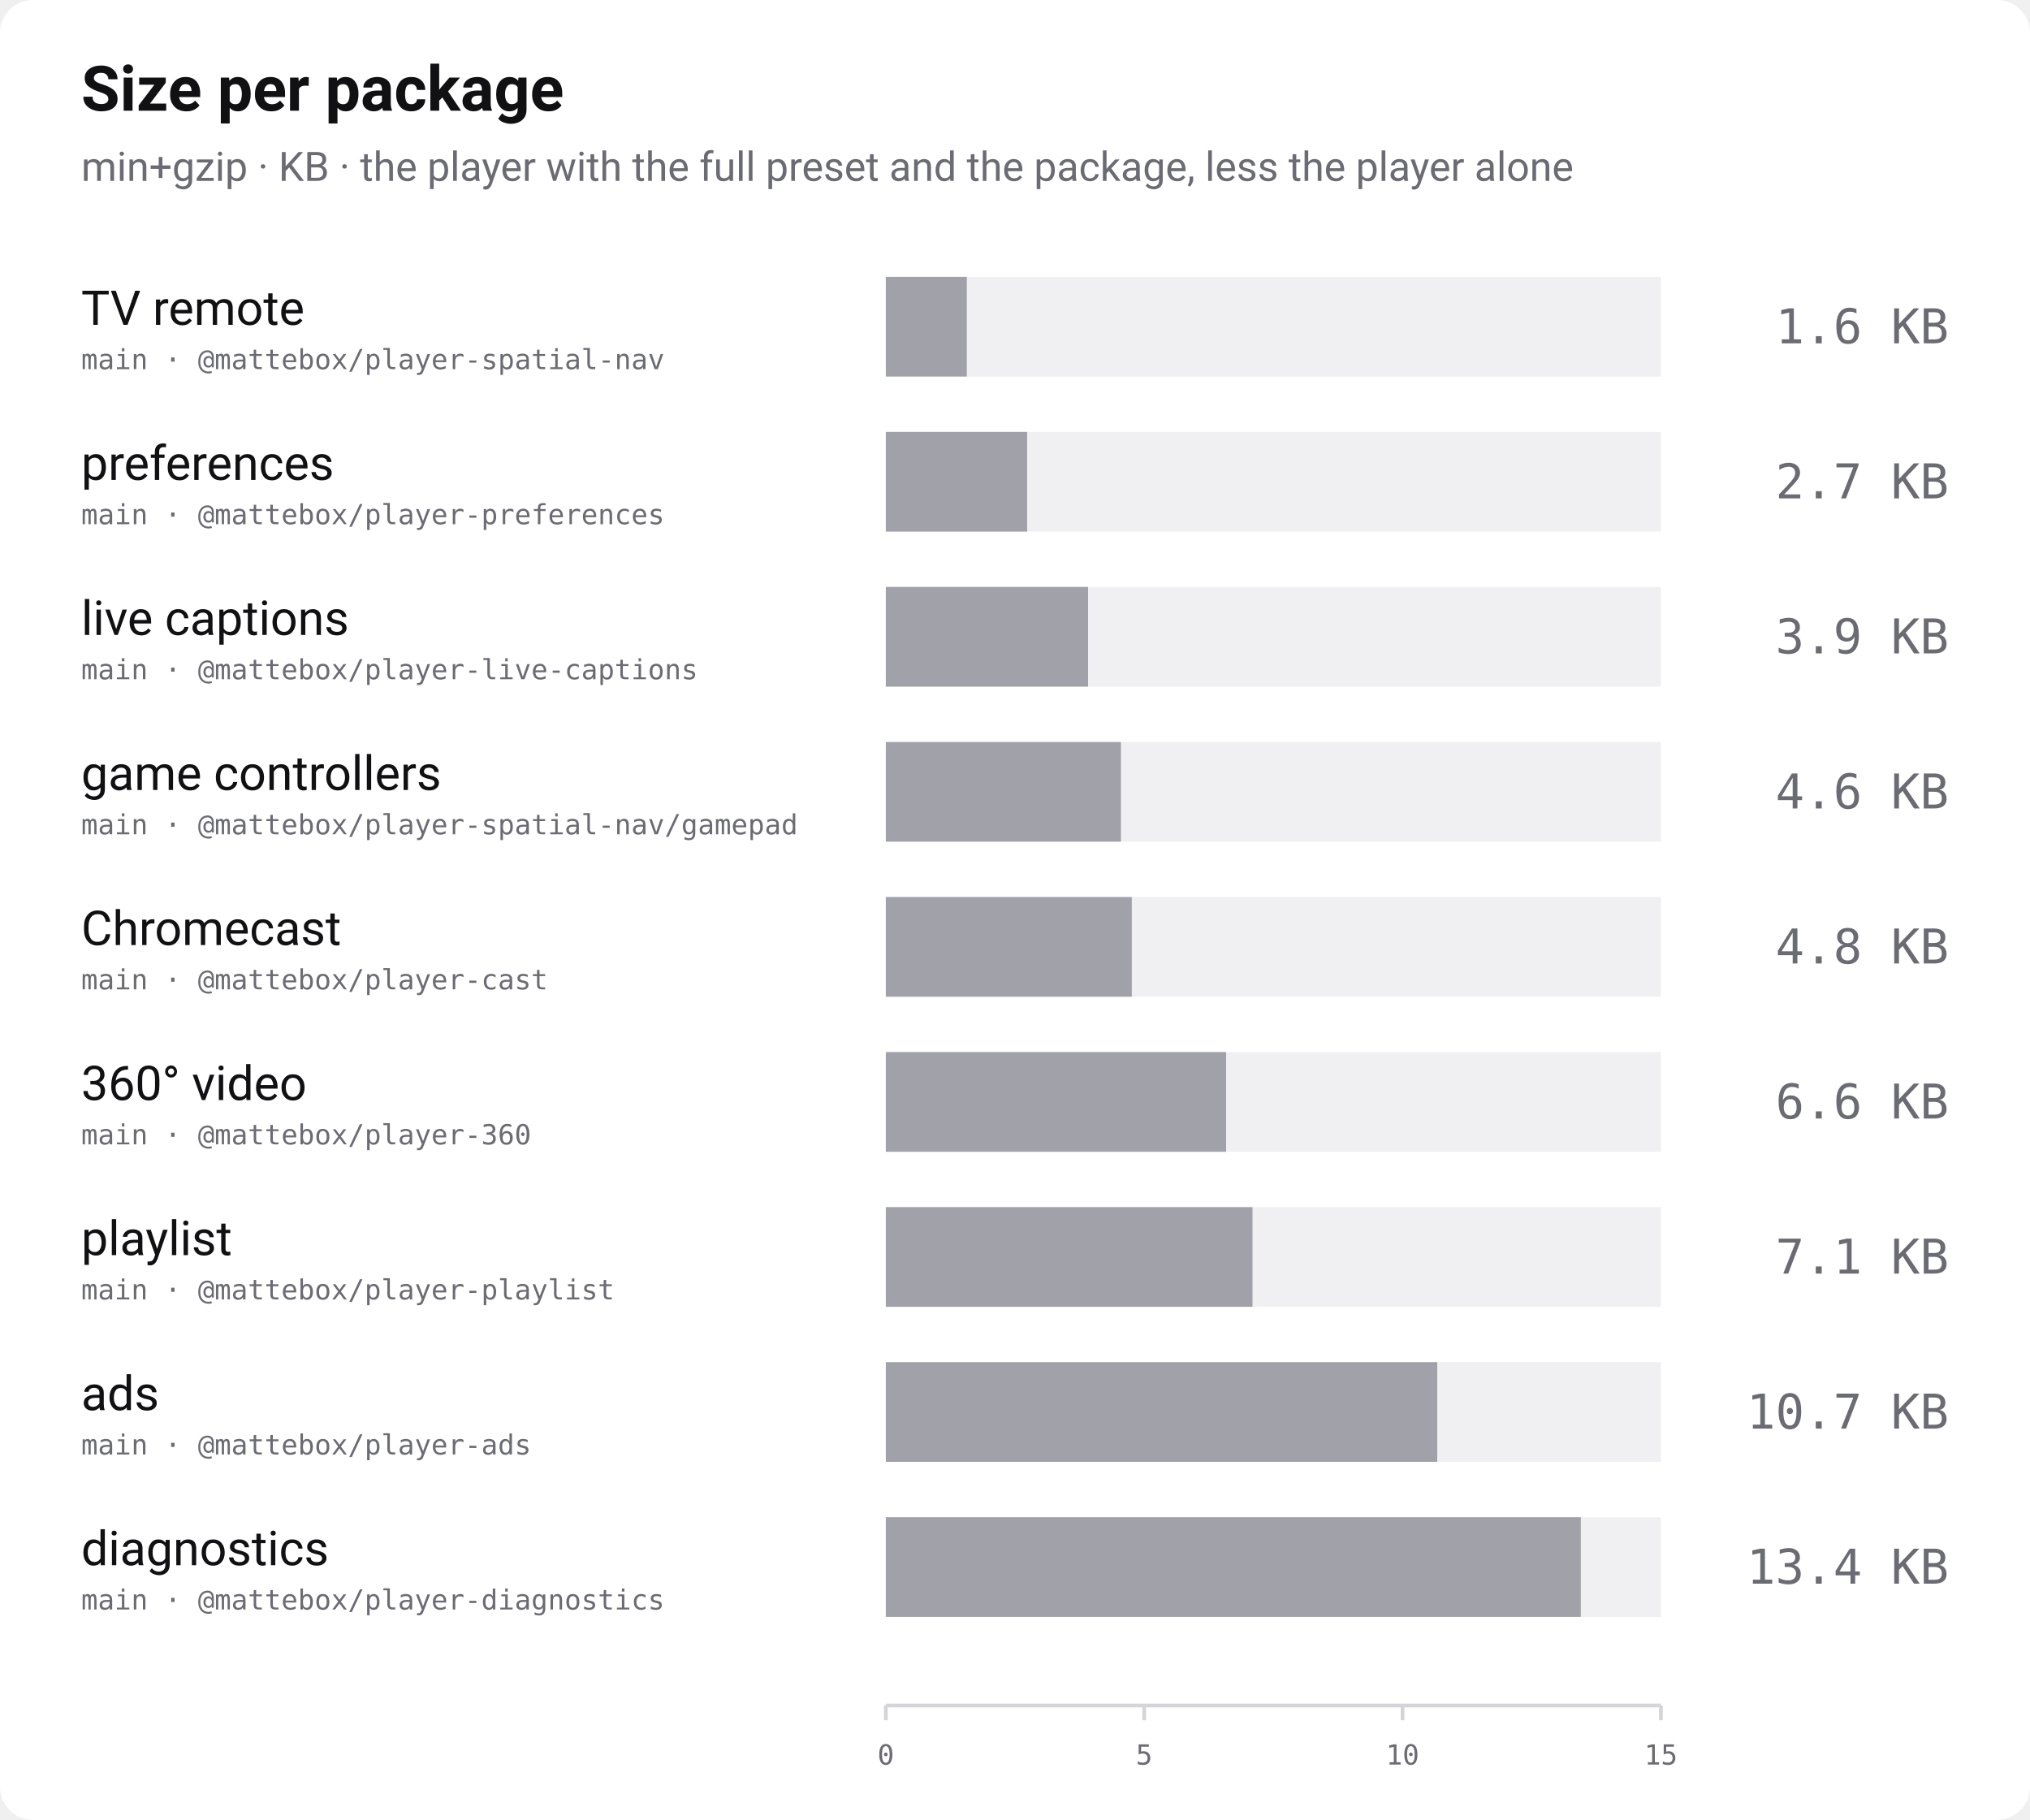
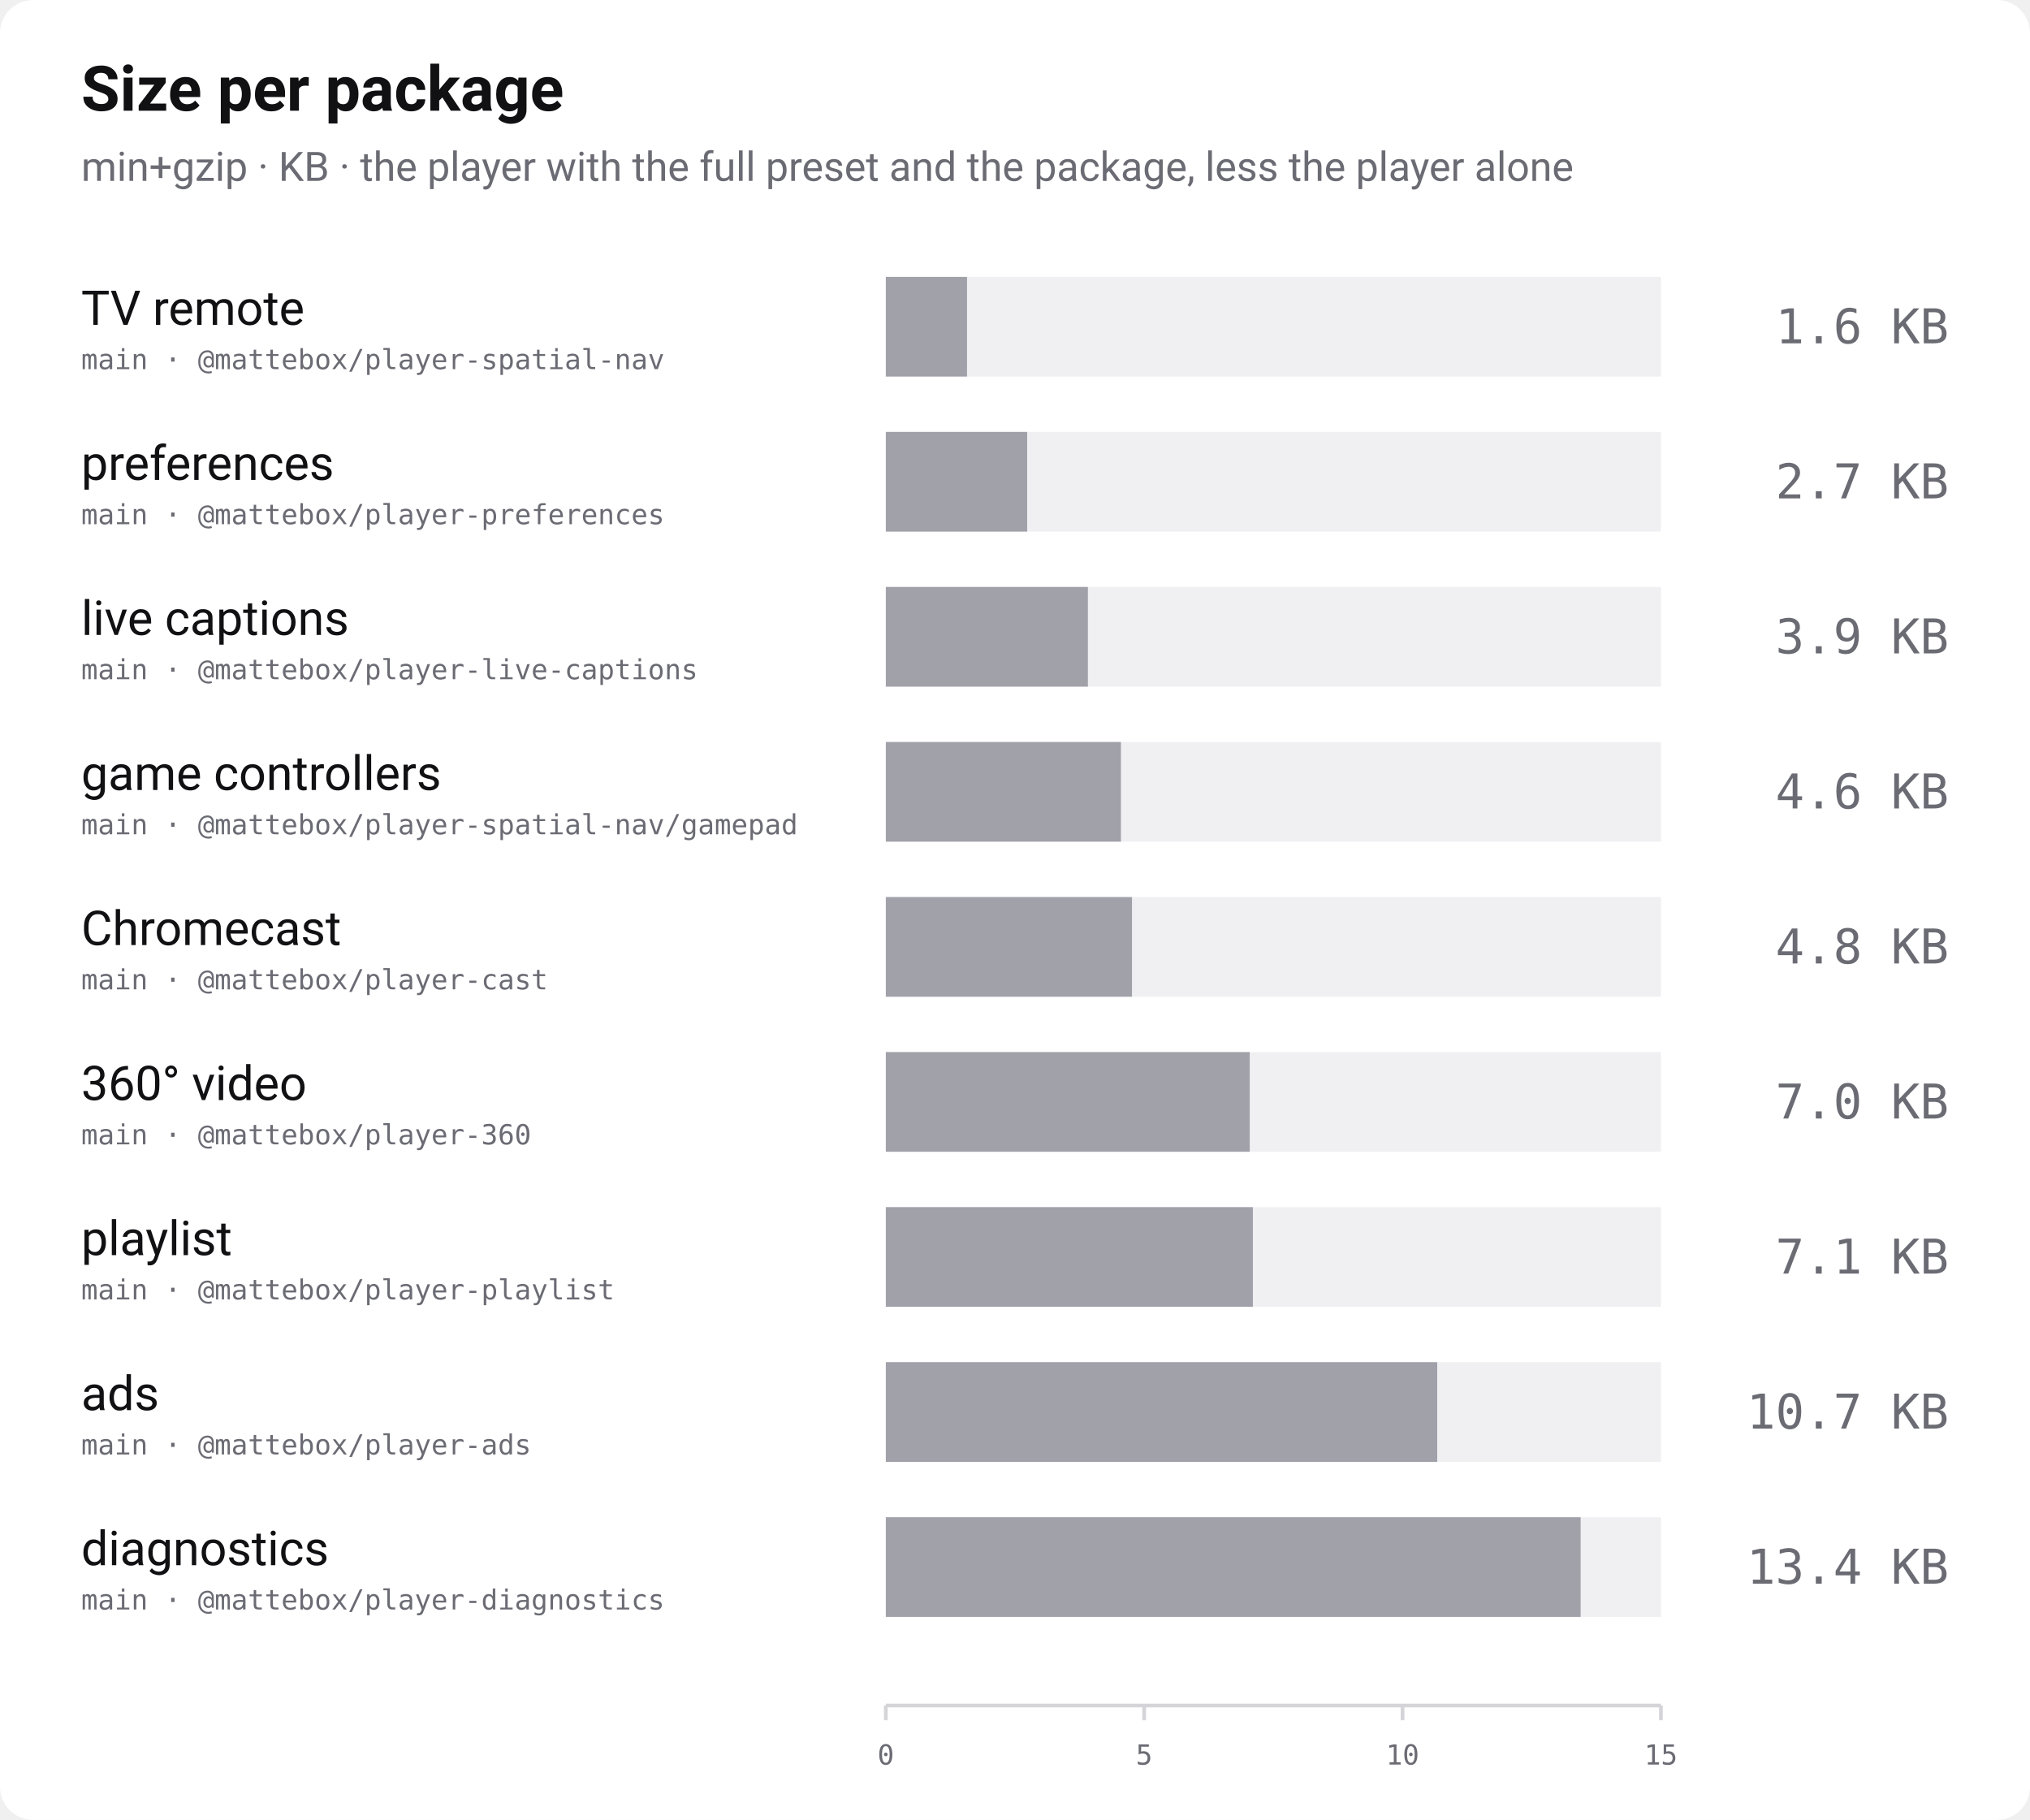
<svg xmlns="http://www.w3.org/2000/svg" width="1100" height="986" viewBox="0 0 1100 986" role="img" aria-label="Bundle size each Mattebox player package adds to the player, min+gzip">
  <rect width="1100" height="986" rx="18" fill="#ffffff" />
  <text x="44" y="60" font-family="-apple-system, 'Segoe UI', Roboto, Helvetica, Arial, sans-serif" font-size="34" font-weight="700" fill="#111114">Size per package</text>
  <text x="44" y="98" font-family="-apple-system, 'Segoe UI', Roboto, Helvetica, Arial, sans-serif" font-size="22" fill="#6b6b74">min+gzip · KB · the player with the full preset and the package, less the player alone</text>
  <text x="44" y="176" font-family="-apple-system, 'Segoe UI', Roboto, Helvetica, Arial, sans-serif" font-size="26" font-weight="400" fill="#111114">TV remote</text>
  <text x="44" y="200" font-family="ui-monospace, 'SF Mono', Menlo, Consolas, monospace" font-size="15" fill="#6b6b74">main · @mattebox/player-spatial-nav</text>
  <rect x="480" y="150" width="420" height="54" fill="#f0f0f3" />
-   <rect x="480" y="150" width="43.9" height="54" fill="#a1a1aa" />
+   <rect x="480" y="150" width="44.0" height="54" fill="#a1a1aa" />
  <text x="1056" y="186" text-anchor="end" font-family="ui-monospace, 'SF Mono', Menlo, Consolas, monospace" font-size="26" font-weight="400" fill="#6b6b74">1.6 KB</text>
  <text x="44" y="260" font-family="-apple-system, 'Segoe UI', Roboto, Helvetica, Arial, sans-serif" font-size="26" font-weight="400" fill="#111114">preferences</text>
  <text x="44" y="284" font-family="ui-monospace, 'SF Mono', Menlo, Consolas, monospace" font-size="15" fill="#6b6b74">main · @mattebox/player-preferences</text>
  <rect x="480" y="234" width="420" height="54" fill="#f0f0f3" />
  <rect x="480" y="234" width="76.6" height="54" fill="#a1a1aa" />
  <text x="1056" y="270" text-anchor="end" font-family="ui-monospace, 'SF Mono', Menlo, Consolas, monospace" font-size="26" font-weight="400" fill="#6b6b74">2.7 KB</text>
  <text x="44" y="344" font-family="-apple-system, 'Segoe UI', Roboto, Helvetica, Arial, sans-serif" font-size="26" font-weight="400" fill="#111114">live captions</text>
  <text x="44" y="368" font-family="ui-monospace, 'SF Mono', Menlo, Consolas, monospace" font-size="15" fill="#6b6b74">main · @mattebox/player-live-captions</text>
  <rect x="480" y="318" width="420" height="54" fill="#f0f0f3" />
-   <rect x="480" y="318" width="109.6" height="54" fill="#a1a1aa" />
+   <rect x="480" y="318" width="109.5" height="54" fill="#a1a1aa" />
  <text x="1056" y="354" text-anchor="end" font-family="ui-monospace, 'SF Mono', Menlo, Consolas, monospace" font-size="26" font-weight="400" fill="#6b6b74">3.9 KB</text>
  <text x="44" y="428" font-family="-apple-system, 'Segoe UI', Roboto, Helvetica, Arial, sans-serif" font-size="26" font-weight="400" fill="#111114">game controllers</text>
  <text x="44" y="452" font-family="ui-monospace, 'SF Mono', Menlo, Consolas, monospace" font-size="15" fill="#6b6b74">main · @mattebox/player-spatial-nav/gamepad</text>
  <rect x="480" y="402" width="420" height="54" fill="#f0f0f3" />
  <rect x="480" y="402" width="127.4" height="54" fill="#a1a1aa" />
  <text x="1056" y="438" text-anchor="end" font-family="ui-monospace, 'SF Mono', Menlo, Consolas, monospace" font-size="26" font-weight="400" fill="#6b6b74">4.6 KB</text>
  <text x="44" y="512" font-family="-apple-system, 'Segoe UI', Roboto, Helvetica, Arial, sans-serif" font-size="26" font-weight="400" fill="#111114">Chromecast</text>
  <text x="44" y="536" font-family="ui-monospace, 'SF Mono', Menlo, Consolas, monospace" font-size="15" fill="#6b6b74">main · @mattebox/player-cast</text>
  <rect x="480" y="486" width="420" height="54" fill="#f0f0f3" />
-   <rect x="480" y="486" width="133.3" height="54" fill="#a1a1aa" />
+   <rect x="480" y="486" width="133.4" height="54" fill="#a1a1aa" />
  <text x="1056" y="522" text-anchor="end" font-family="ui-monospace, 'SF Mono', Menlo, Consolas, monospace" font-size="26" font-weight="400" fill="#6b6b74">4.8 KB</text>
  <text x="44" y="596" font-family="-apple-system, 'Segoe UI', Roboto, Helvetica, Arial, sans-serif" font-size="26" font-weight="400" fill="#111114">360° video</text>
  <text x="44" y="620" font-family="ui-monospace, 'SF Mono', Menlo, Consolas, monospace" font-size="15" fill="#6b6b74">main · @mattebox/player-360</text>
  <rect x="480" y="570" width="420" height="54" fill="#f0f0f3" />
-   <rect x="480" y="570" width="184.4" height="54" fill="#a1a1aa" />
-   <text x="1056" y="606" text-anchor="end" font-family="ui-monospace, 'SF Mono', Menlo, Consolas, monospace" font-size="26" font-weight="400" fill="#6b6b74">6.6 KB</text>
+   <rect x="480" y="570" width="197.2" height="54" fill="#a1a1aa" />
+   <text x="1056" y="606" text-anchor="end" font-family="ui-monospace, 'SF Mono', Menlo, Consolas, monospace" font-size="26" font-weight="400" fill="#6b6b74">7.0 KB</text>
  <text x="44" y="680" font-family="-apple-system, 'Segoe UI', Roboto, Helvetica, Arial, sans-serif" font-size="26" font-weight="400" fill="#111114">playlist</text>
  <text x="44" y="704" font-family="ui-monospace, 'SF Mono', Menlo, Consolas, monospace" font-size="15" fill="#6b6b74">main · @mattebox/player-playlist</text>
  <rect x="480" y="654" width="420" height="54" fill="#f0f0f3" />
-   <rect x="480" y="654" width="198.7" height="54" fill="#a1a1aa" />
+   <rect x="480" y="654" width="198.9" height="54" fill="#a1a1aa" />
  <text x="1056" y="690" text-anchor="end" font-family="ui-monospace, 'SF Mono', Menlo, Consolas, monospace" font-size="26" font-weight="400" fill="#6b6b74">7.1 KB</text>
  <text x="44" y="764" font-family="-apple-system, 'Segoe UI', Roboto, Helvetica, Arial, sans-serif" font-size="26" font-weight="400" fill="#111114">ads</text>
  <text x="44" y="788" font-family="ui-monospace, 'SF Mono', Menlo, Consolas, monospace" font-size="15" fill="#6b6b74">main · @mattebox/player-ads</text>
  <rect x="480" y="738" width="420" height="54" fill="#f0f0f3" />
  <rect x="480" y="738" width="298.8" height="54" fill="#a1a1aa" />
  <text x="1056" y="774" text-anchor="end" font-family="ui-monospace, 'SF Mono', Menlo, Consolas, monospace" font-size="26" font-weight="400" fill="#6b6b74">10.7 KB</text>
  <text x="44" y="848" font-family="-apple-system, 'Segoe UI', Roboto, Helvetica, Arial, sans-serif" font-size="26" font-weight="400" fill="#111114">diagnostics</text>
  <text x="44" y="872" font-family="ui-monospace, 'SF Mono', Menlo, Consolas, monospace" font-size="15" fill="#6b6b74">main · @mattebox/player-diagnostics</text>
  <rect x="480" y="822" width="420" height="54" fill="#f0f0f3" />
-   <rect x="480" y="822" width="376.6" height="54" fill="#a1a1aa" />
+   <rect x="480" y="822" width="376.5" height="54" fill="#a1a1aa" />
  <text x="1056" y="858" text-anchor="end" font-family="ui-monospace, 'SF Mono', Menlo, Consolas, monospace" font-size="26" font-weight="400" fill="#6b6b74">13.4 KB</text>
  <line x1="480" y1="924" x2="900" y2="924" stroke="#d4d4d9" stroke-width="2" />
  <line x1="480.0" y1="924" x2="480.0" y2="932" stroke="#d4d4d9" stroke-width="2" />
  <text x="480.0" y="956" text-anchor="middle" font-family="ui-monospace, 'SF Mono', Menlo, Consolas, monospace" font-size="15" fill="#6b6b74">0</text>
  <line x1="620.0" y1="924" x2="620.0" y2="932" stroke="#d4d4d9" stroke-width="2" />
  <text x="620.0" y="956" text-anchor="middle" font-family="ui-monospace, 'SF Mono', Menlo, Consolas, monospace" font-size="15" fill="#6b6b74">5</text>
  <line x1="760.0" y1="924" x2="760.0" y2="932" stroke="#d4d4d9" stroke-width="2" />
  <text x="760.0" y="956" text-anchor="middle" font-family="ui-monospace, 'SF Mono', Menlo, Consolas, monospace" font-size="15" fill="#6b6b74">10</text>
  <line x1="900.0" y1="924" x2="900.0" y2="932" stroke="#d4d4d9" stroke-width="2" />
  <text x="900.0" y="956" text-anchor="middle" font-family="ui-monospace, 'SF Mono', Menlo, Consolas, monospace" font-size="15" fill="#6b6b74">15</text>
</svg>
